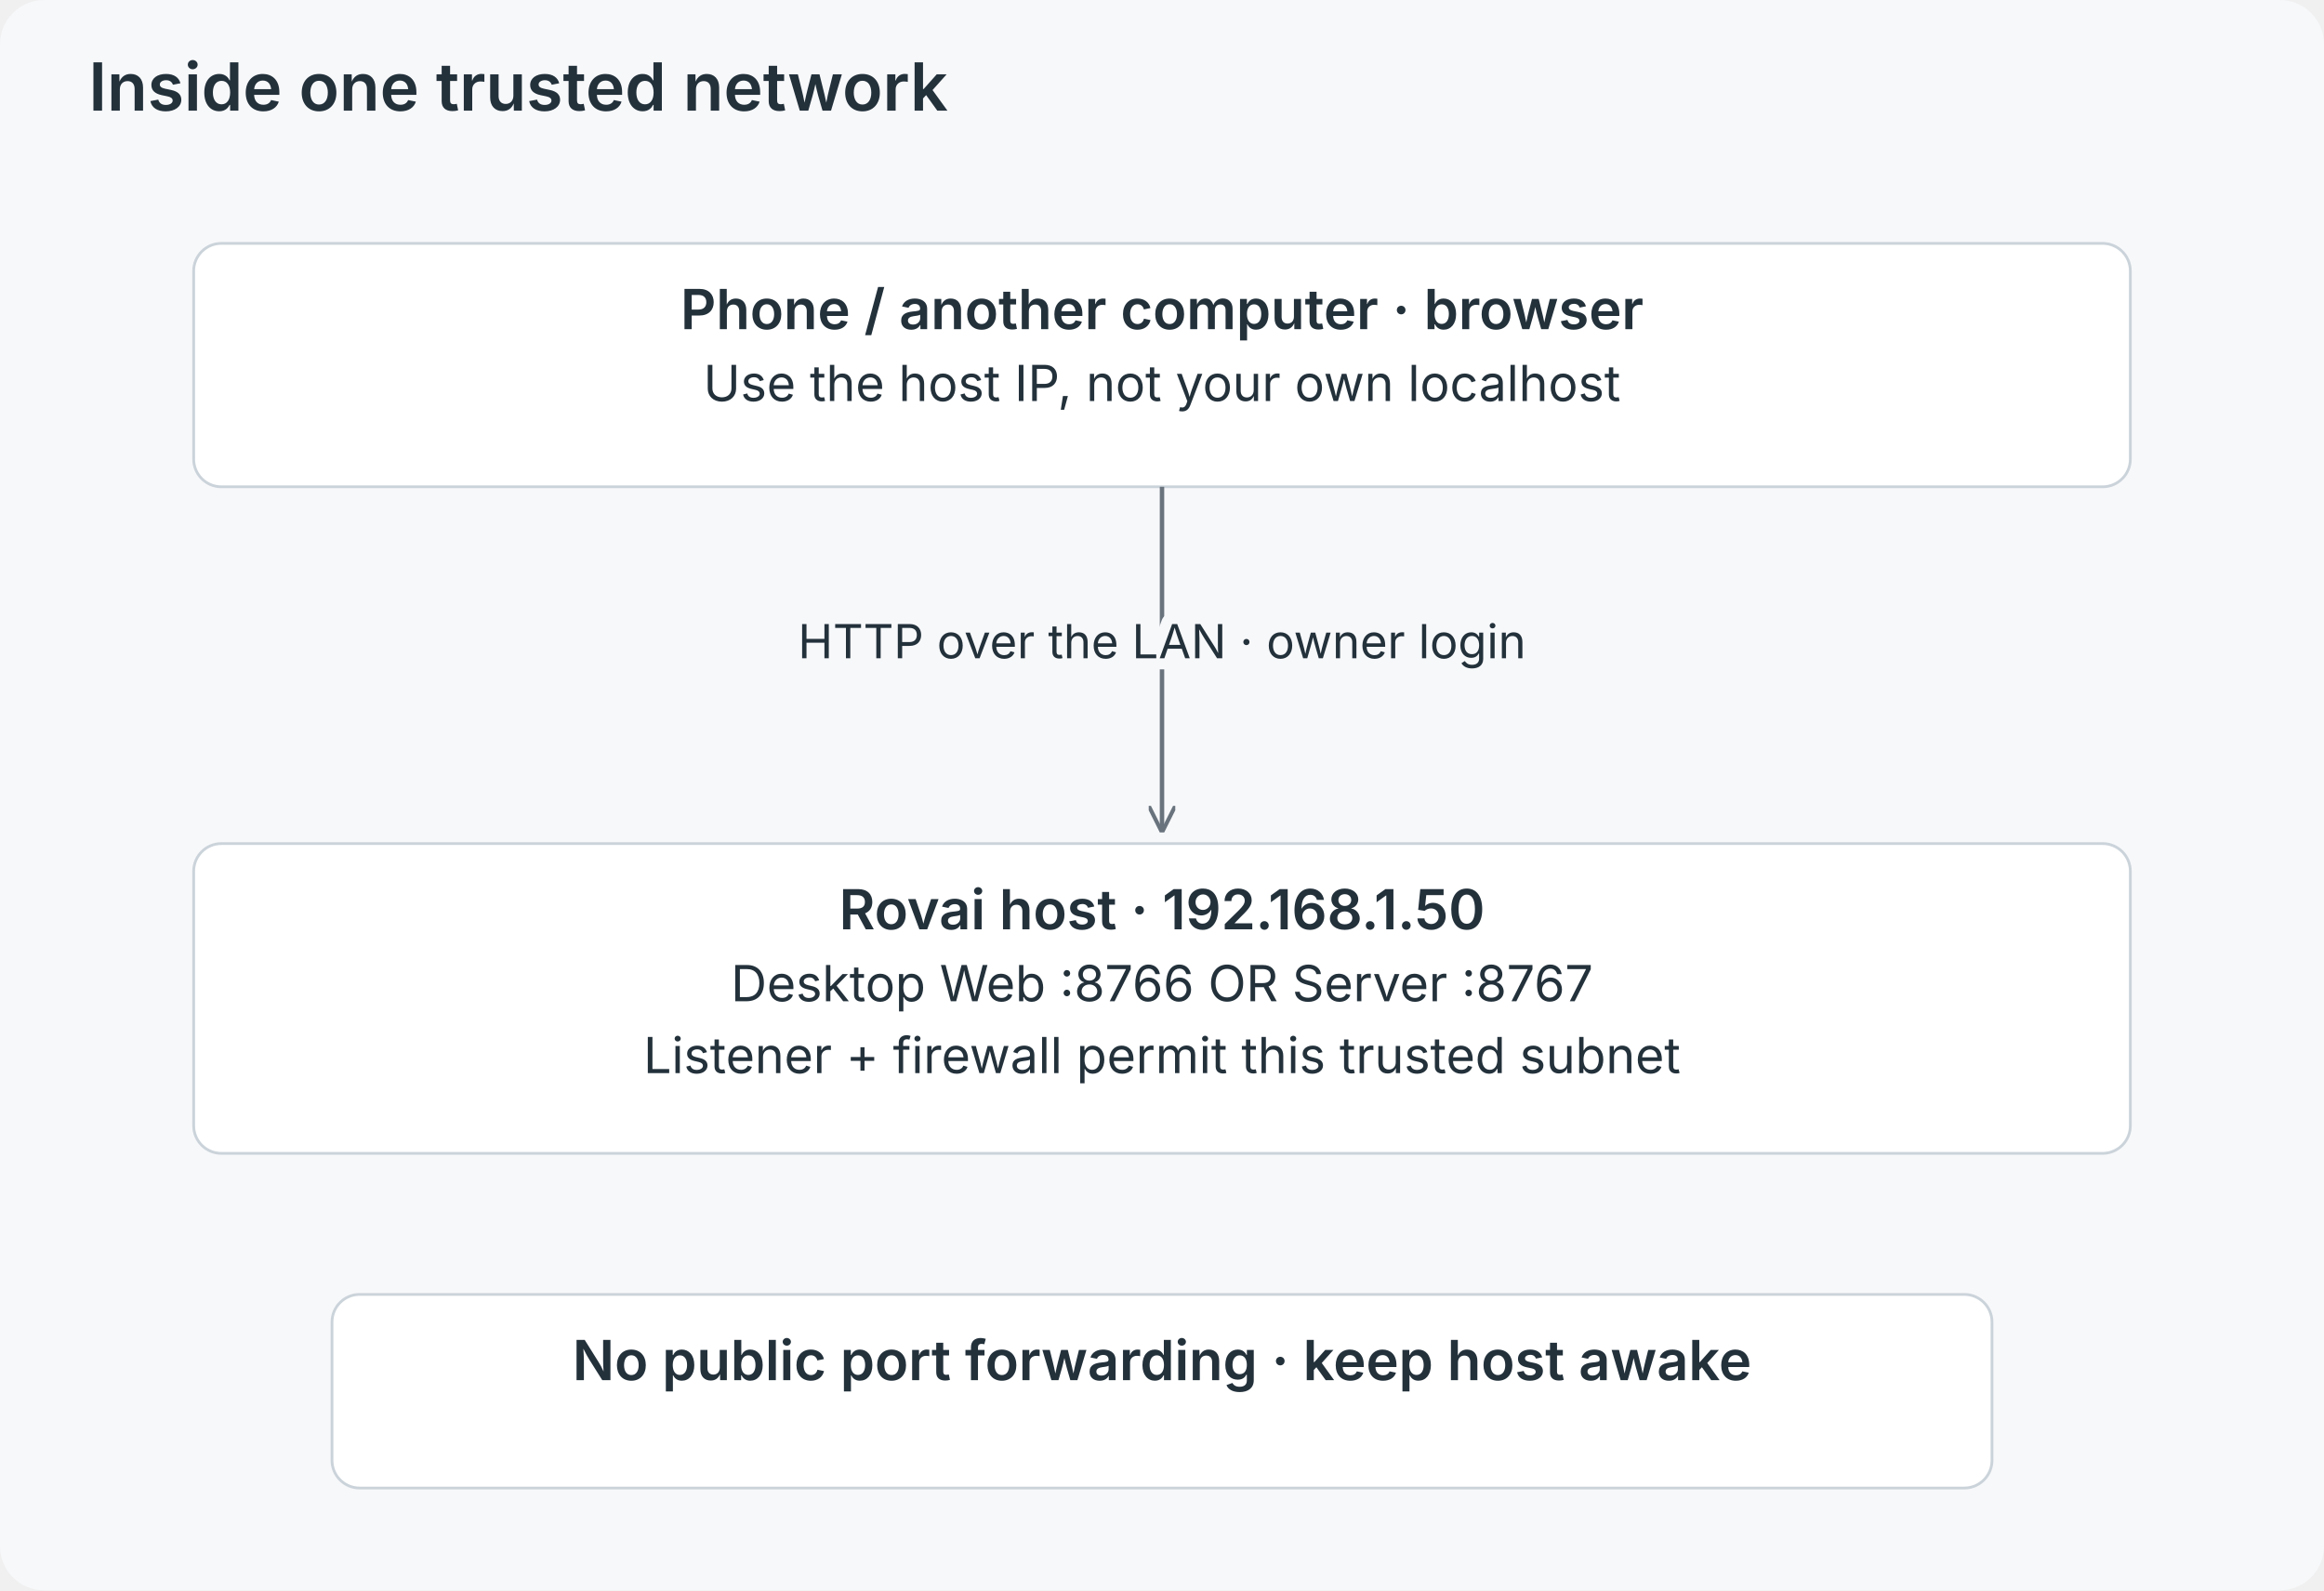
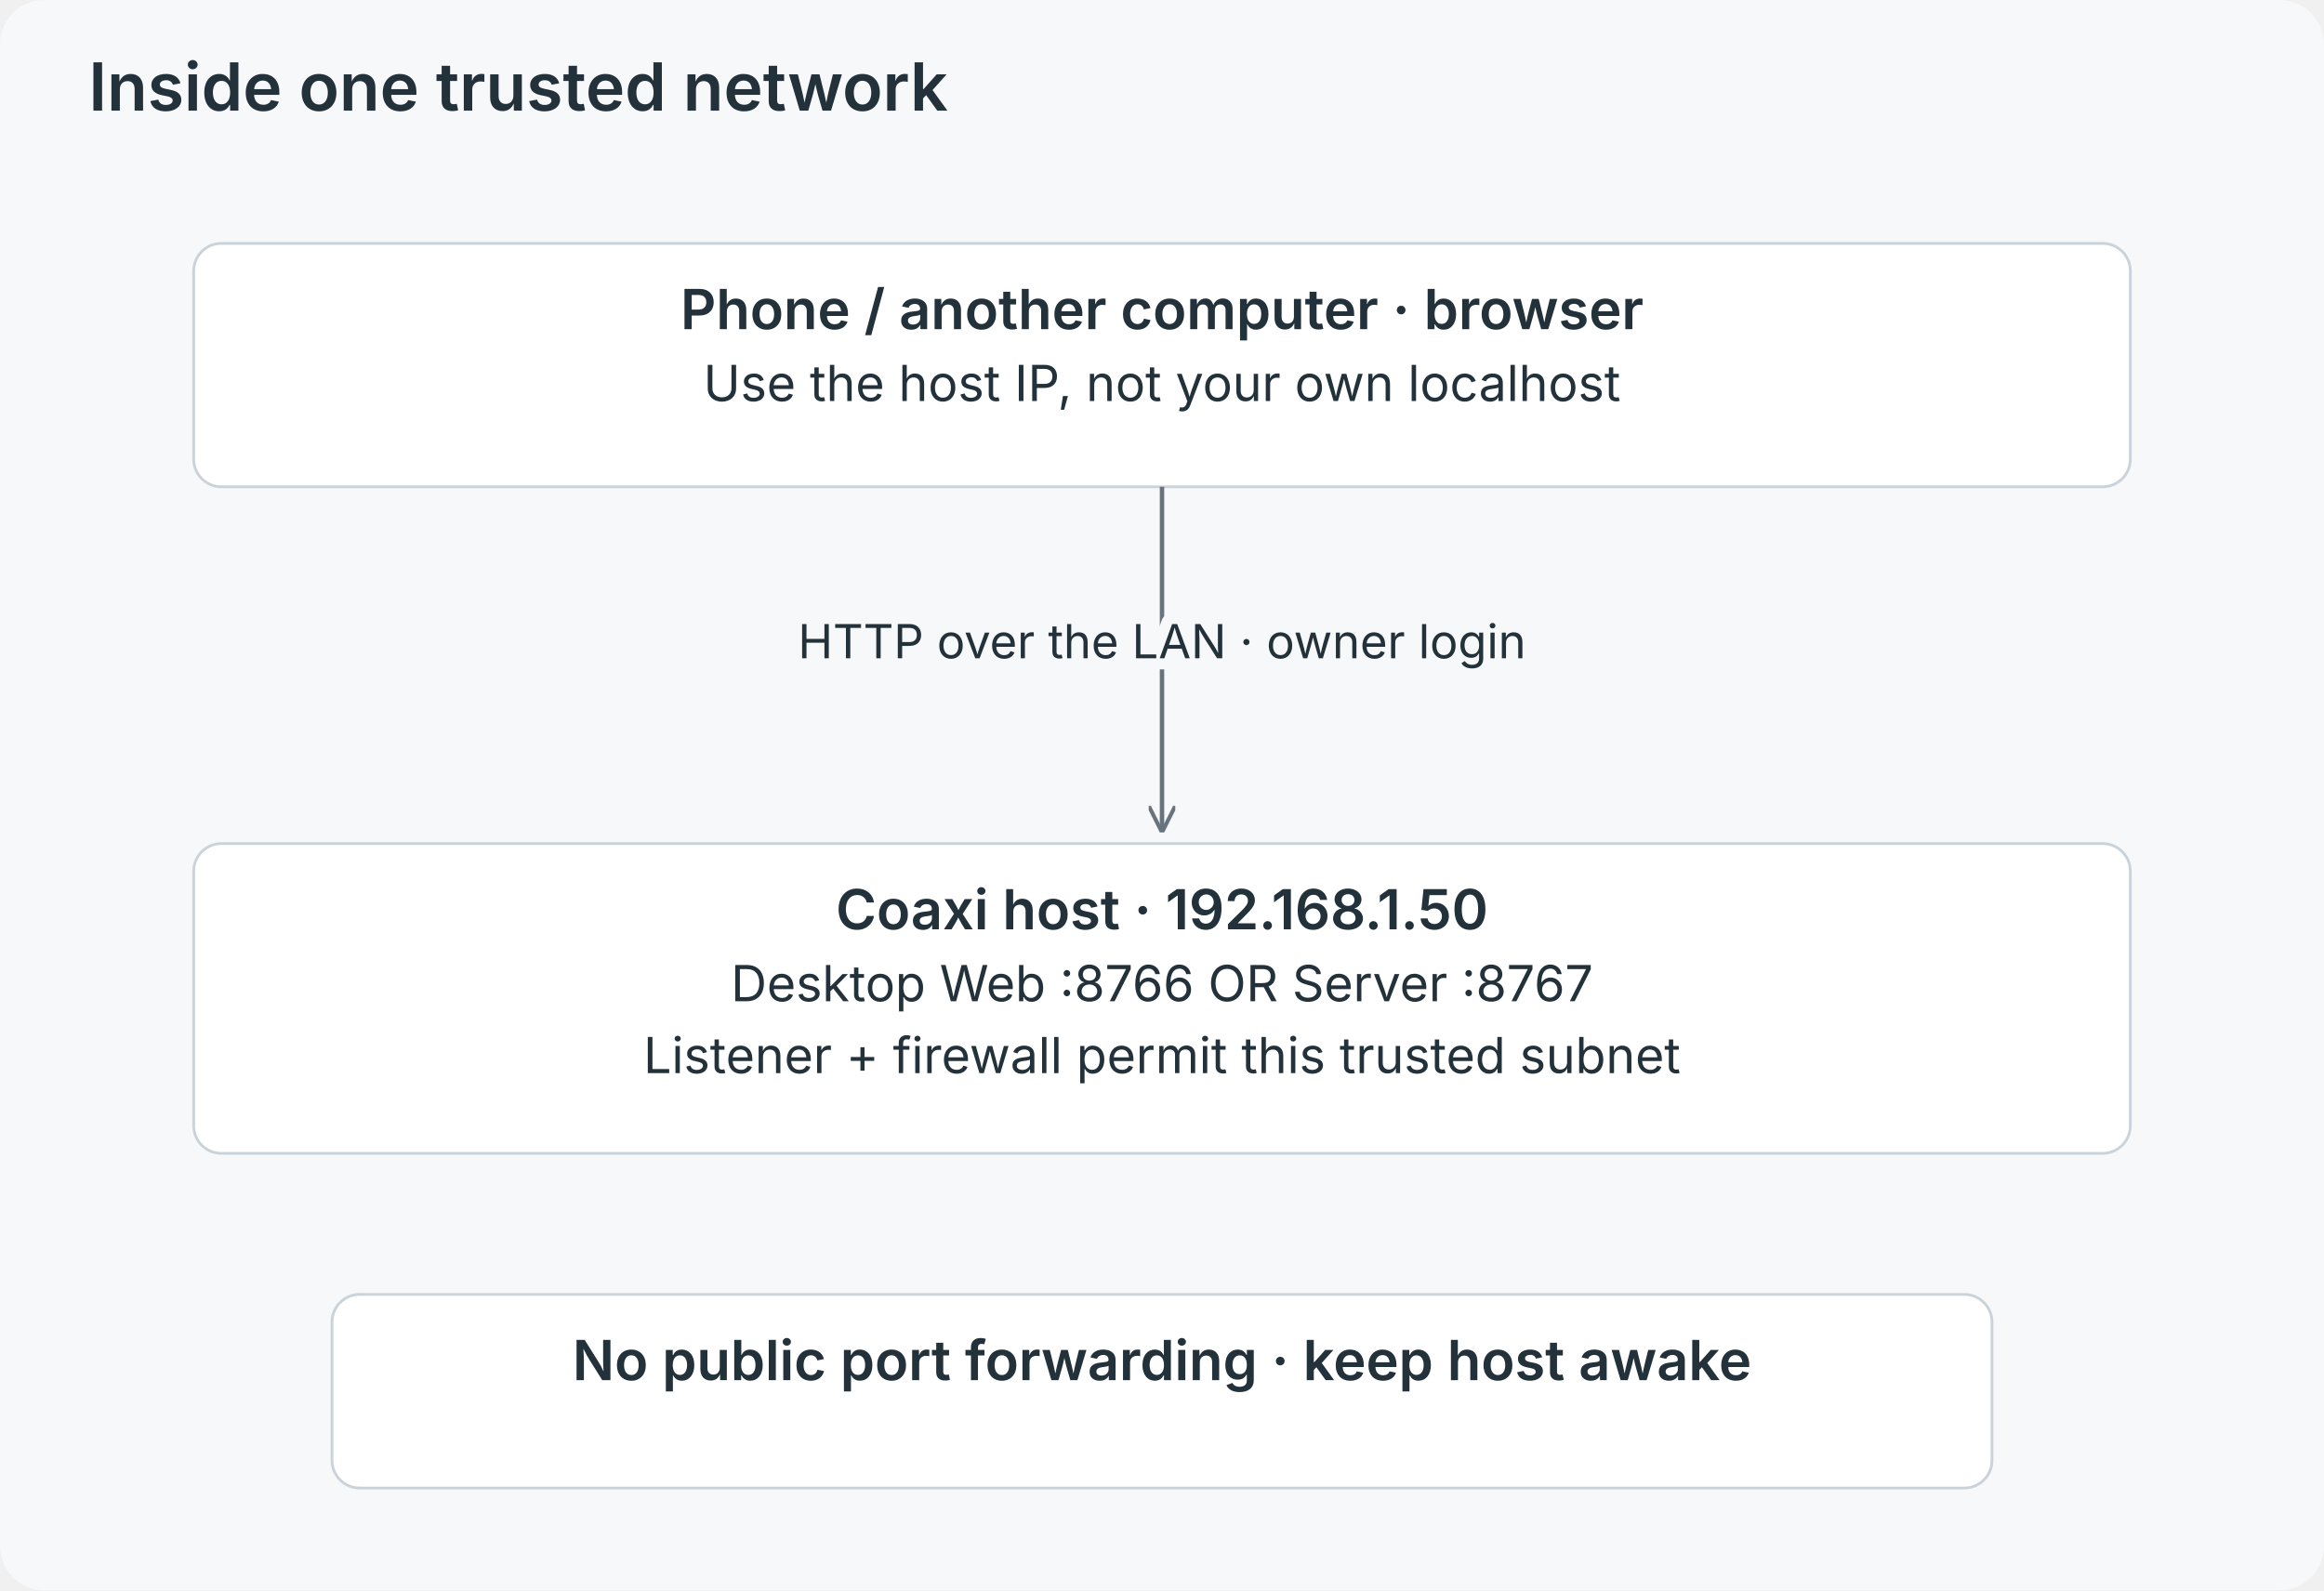
<svg xmlns="http://www.w3.org/2000/svg" viewBox="0 0 840 575" role="img">
  <defs>
    <marker id="a" viewBox="0 0 10 10" refX="9" refY="5" markerWidth="6" markerHeight="6" orient="auto">
      <path d="M0 0L10 5L0 10" fill="none" stroke="#69737d" stroke-width="1.5" />
    </marker>
  </defs>
  <rect width="840" height="575" rx="16" fill="#f7f8fa" />
  <g font-family="Inter,-apple-system,BlinkMacSystemFont,Segoe UI,sans-serif" fill="#23313b">
    <text x="32" y="40" font-size="24" font-weight="600" text-anchor="start">Inside one trusted network</text>
    <rect x="70" y="88" width="700" height="88" rx="10" fill="white" stroke="#cbd3da" />
    <text x="420.0" y="119" font-size="20" font-weight="600" text-anchor="middle">Phone / another computer · browser</text>
    <text x="420.0" y="145" font-size="18" font-weight="400" text-anchor="middle">Use the host IP, not your own localhost</text>
    <path d="M420 176V300" fill="none" stroke="#69737d" stroke-width="1.6" marker-end="url(#a)" />
    <text x="420" y="238" font-size="17" font-weight="400" text-anchor="middle" stroke="#f7f8fa" stroke-width="8" paint-order="stroke" stroke-linejoin="round">HTTP over the LAN · owner login</text>
    <rect x="70" y="305" width="700" height="112" rx="10" fill="white" stroke="#cbd3da" />
-     <text x="420.0" y="336" font-size="20" font-weight="600" text-anchor="middle">Rovai host · 192.168.1.50</text>
+     <text x="420.0" y="336" font-size="20" font-weight="600" text-anchor="middle">Coaxi host · 192.168.1.50</text>
    <text x="420.0" y="362" font-size="18" font-weight="400" text-anchor="middle">Desktop Web :8766  OR  Server :8767</text>
    <text x="420.0" y="388" font-size="18" font-weight="400" text-anchor="middle">Listener + firewall permit this trusted subnet</text>
    <rect x="120" y="468" width="600" height="70" rx="10" fill="white" stroke="#cbd3da" />
    <text x="420.0" y="499" font-size="20" font-weight="600" text-anchor="middle">No public port forwarding · keep host awake</text>
  </g>
</svg>
